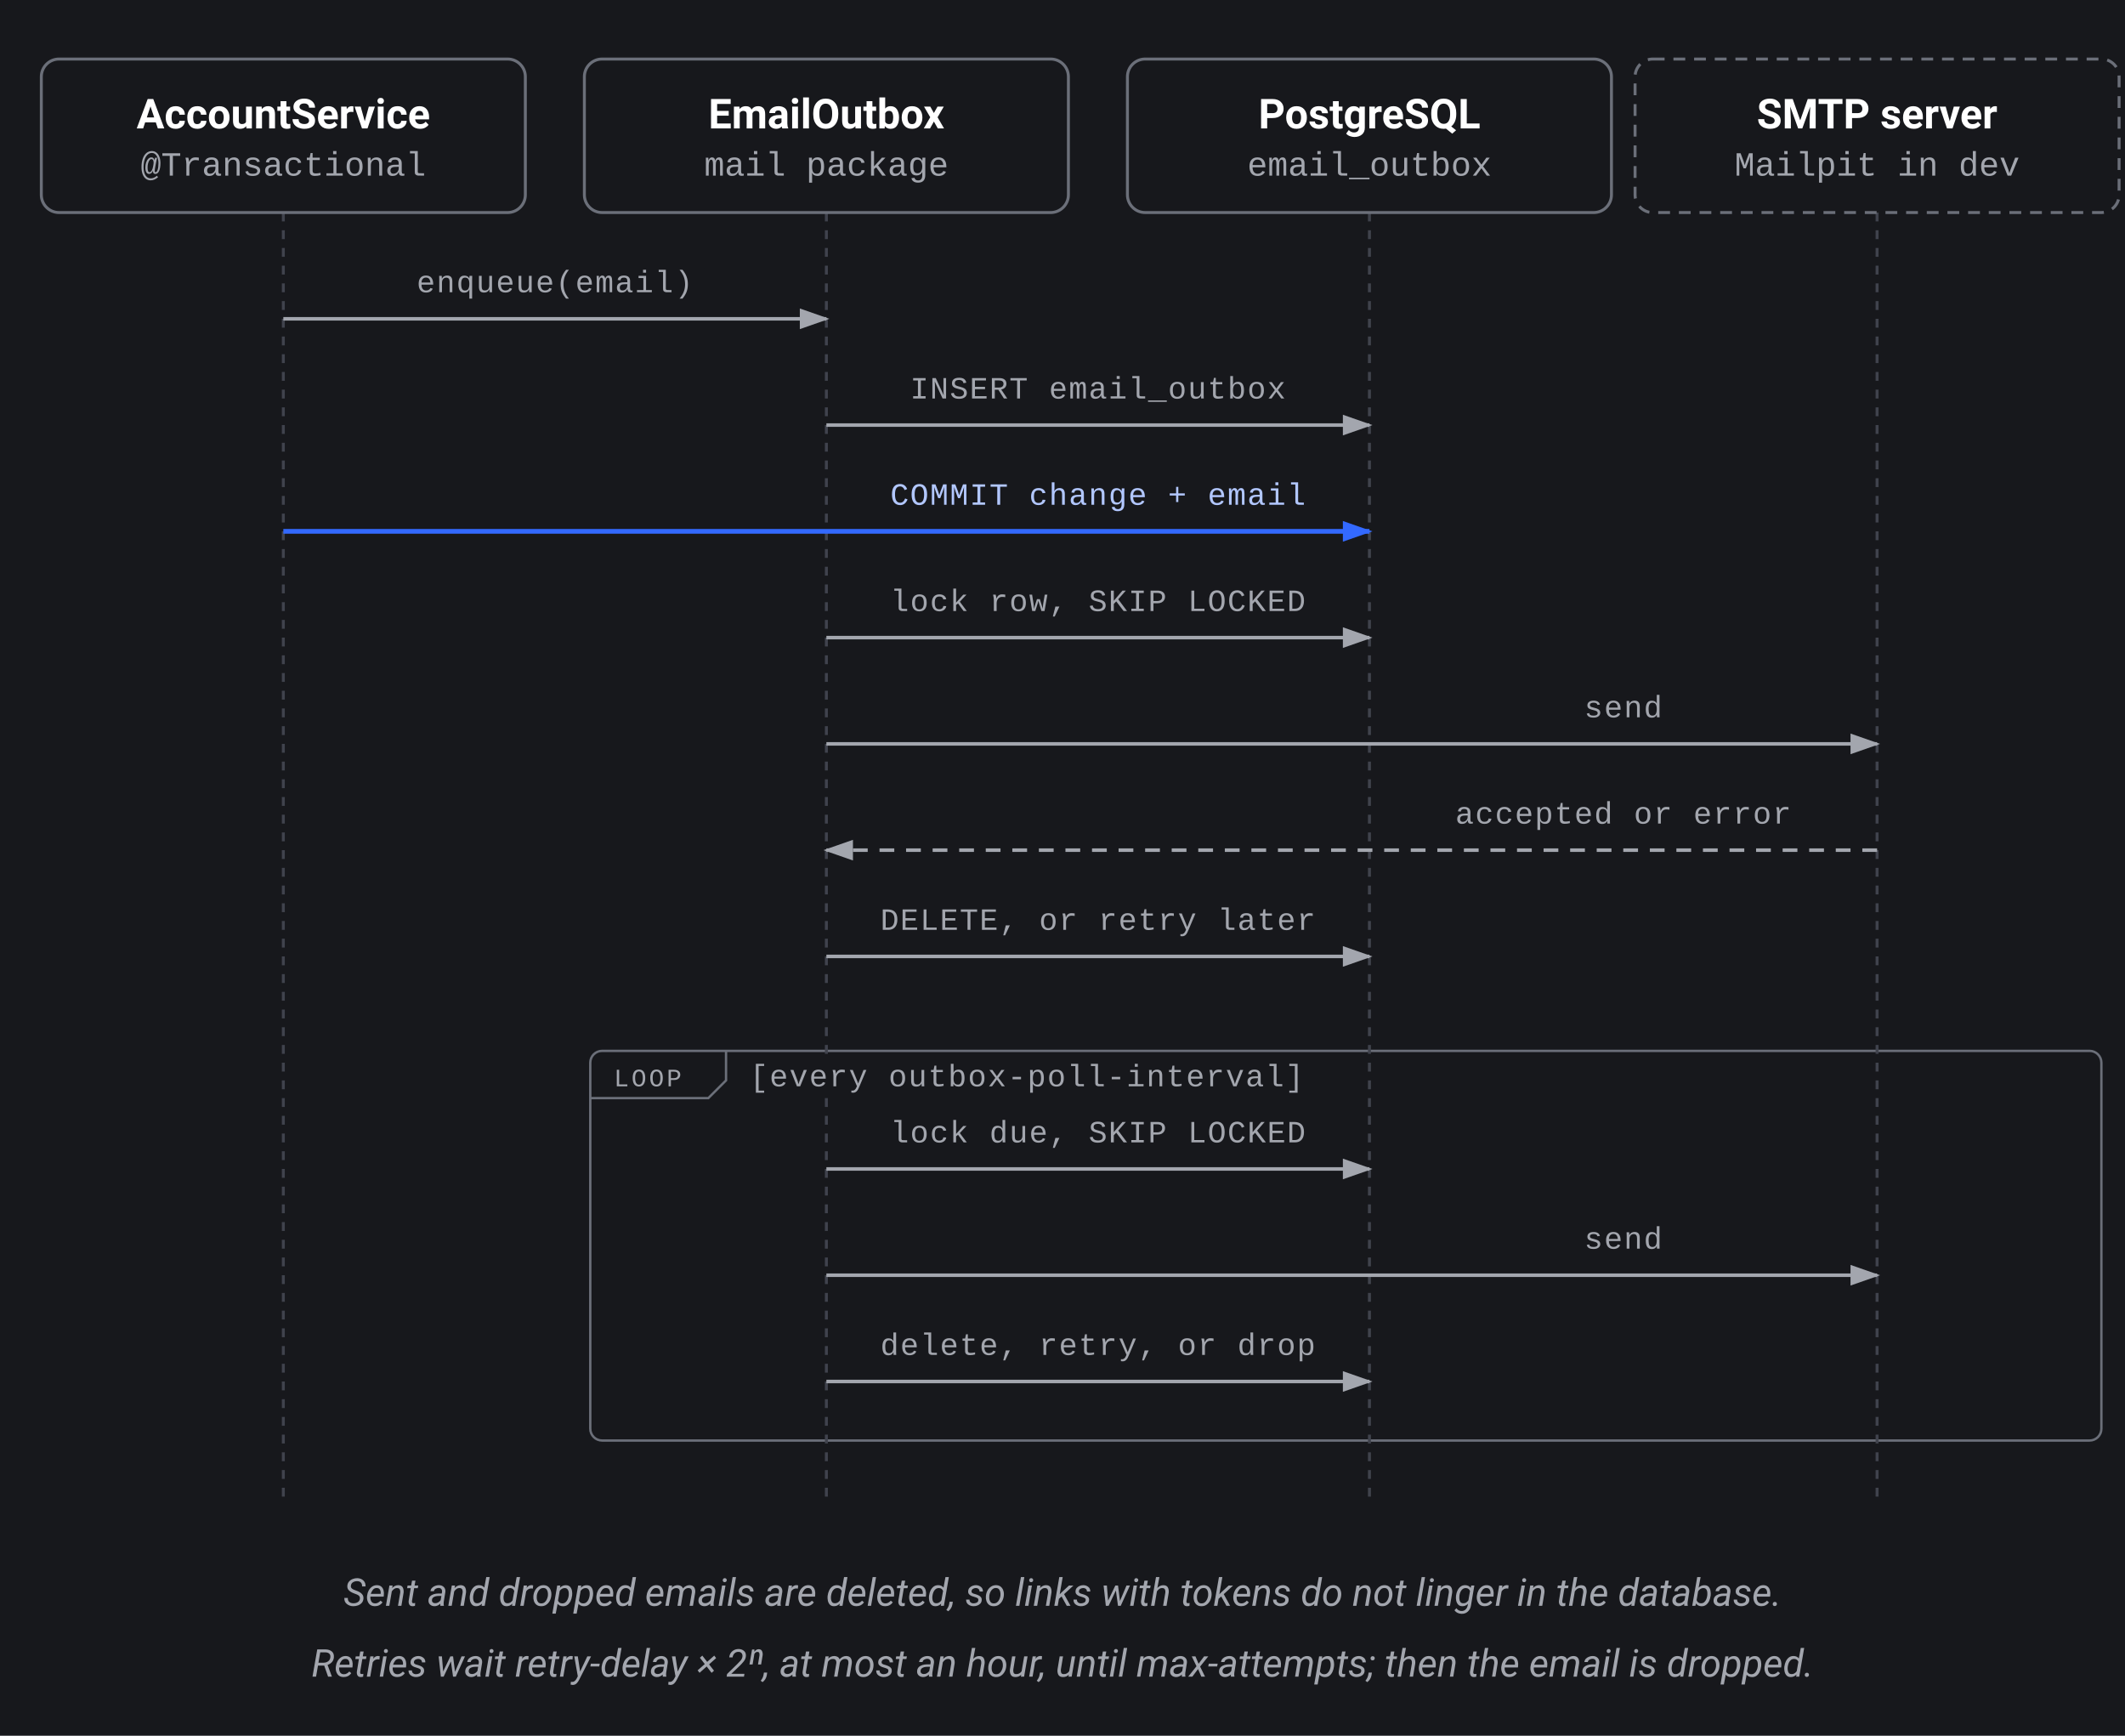
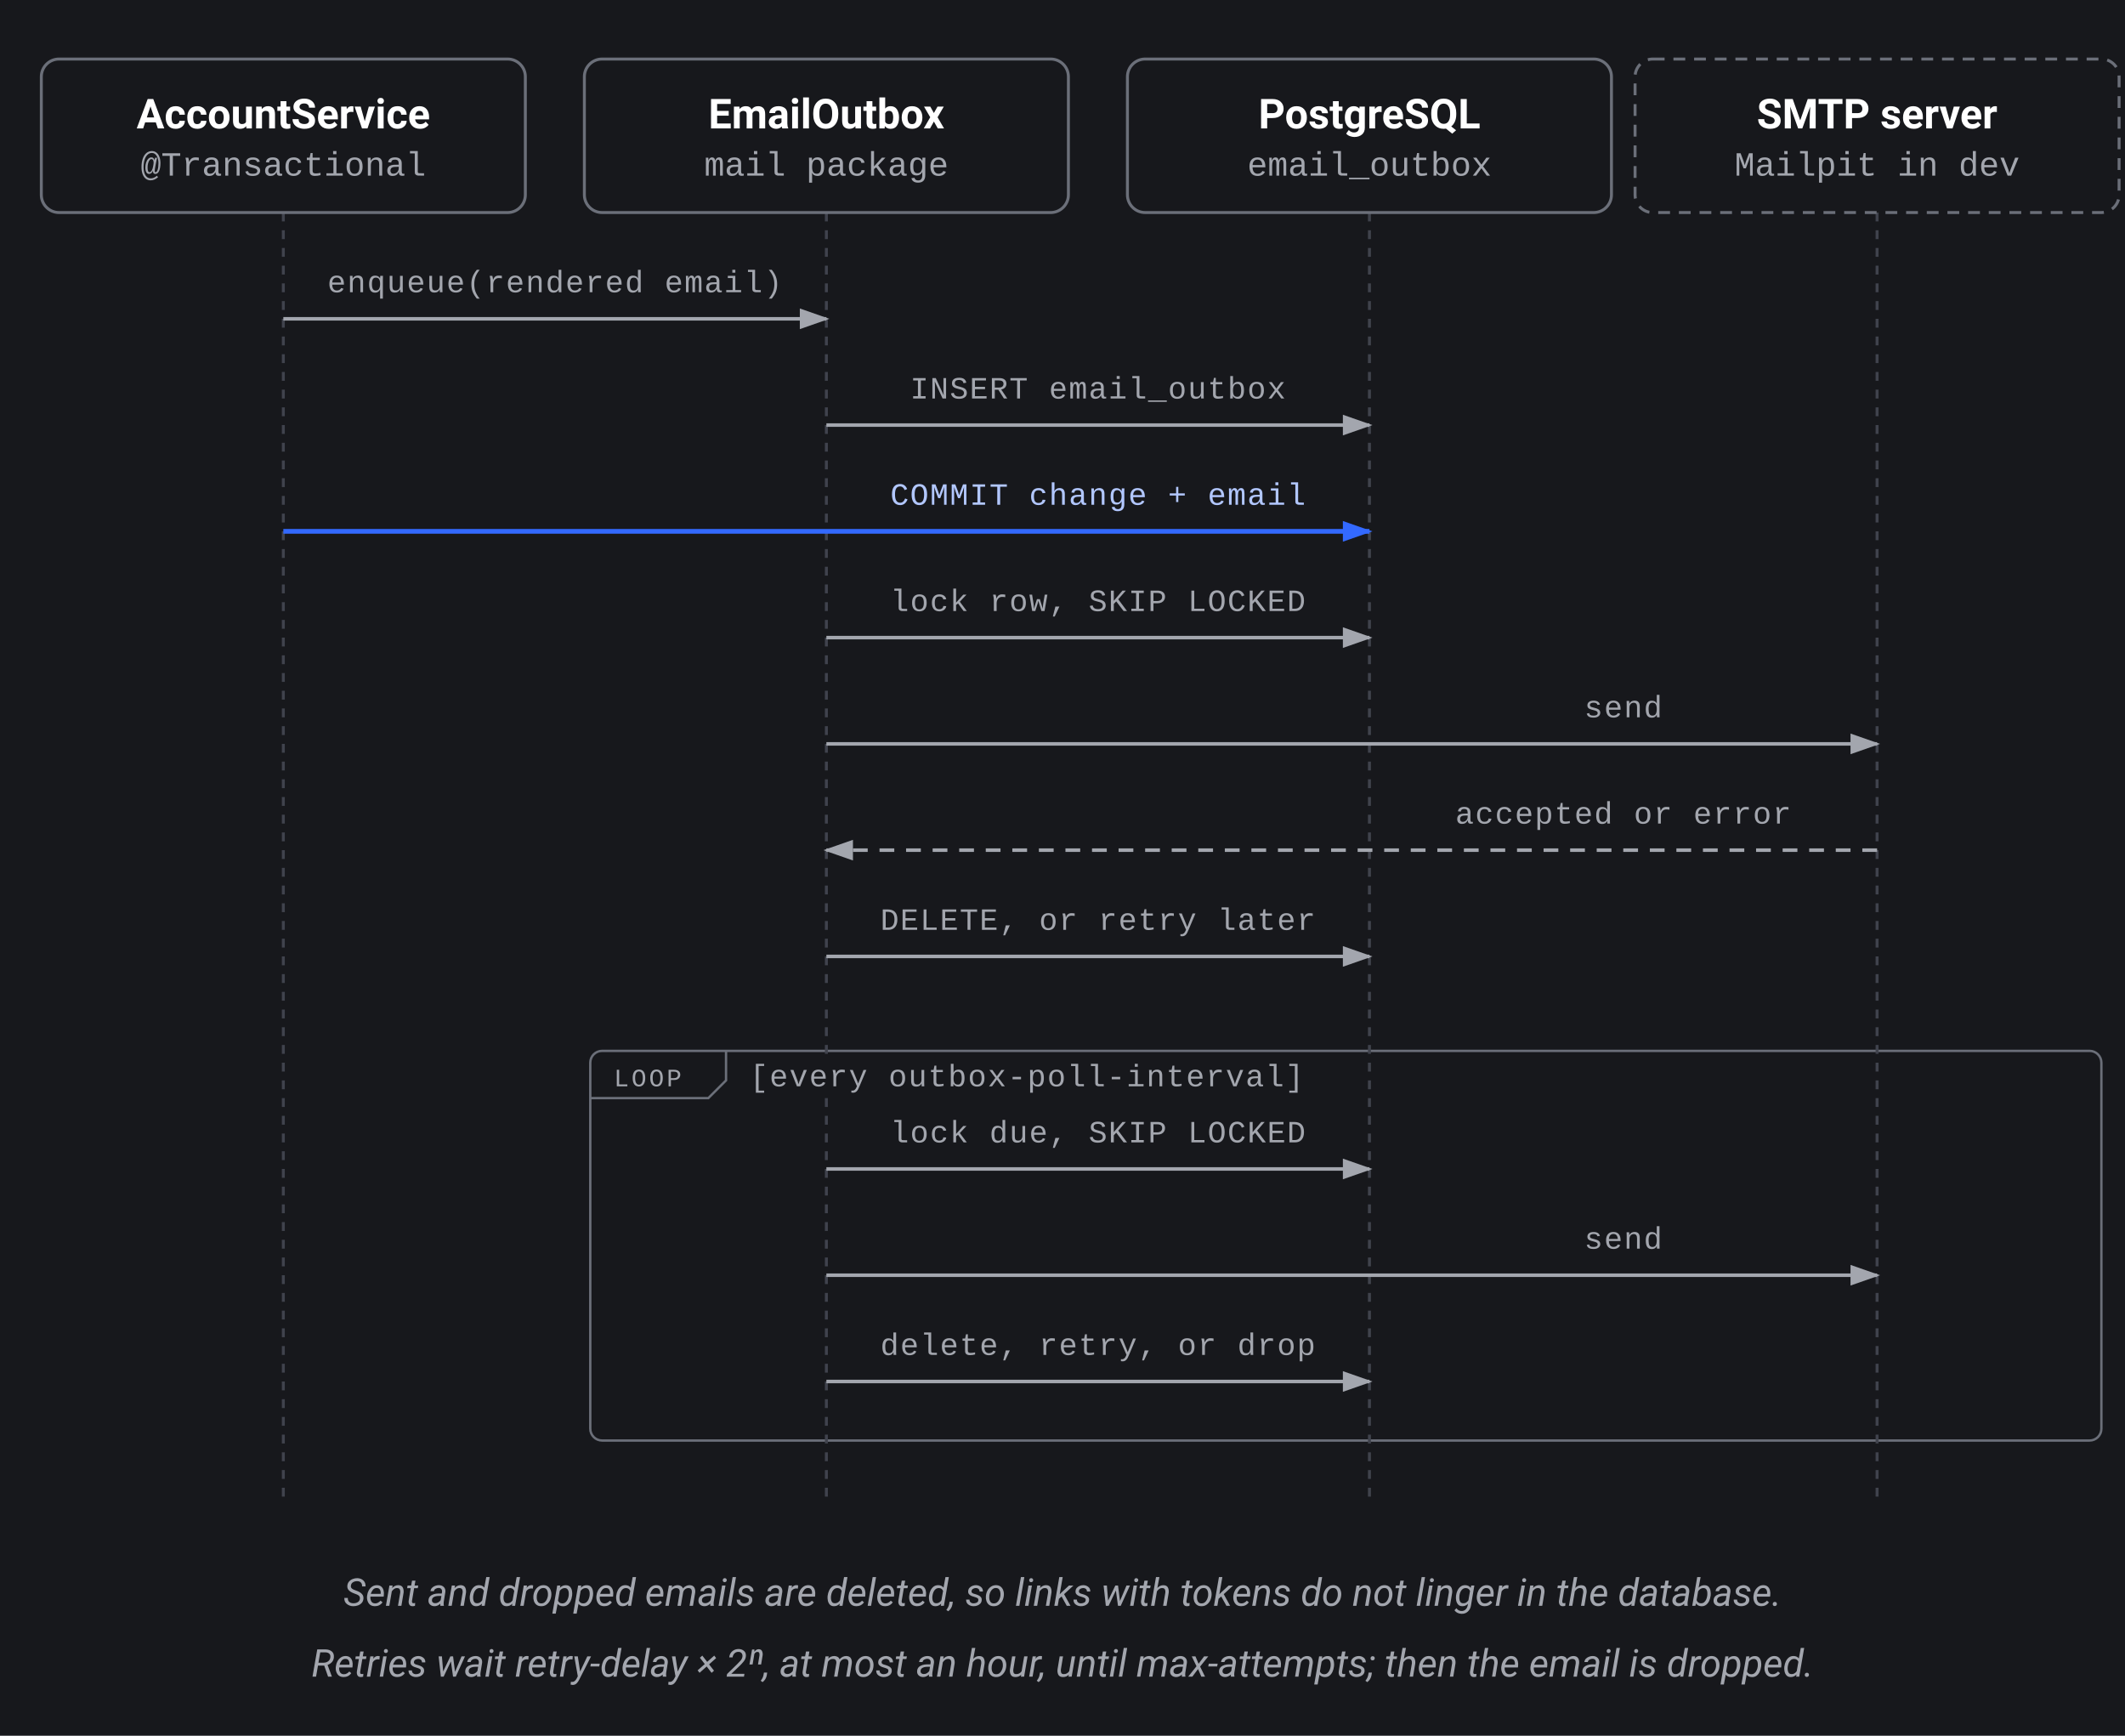
<svg xmlns="http://www.w3.org/2000/svg" viewBox="0 0 720 588" width="720" height="588" role="img" aria-labelledby="email-outbox-title email-outbox-desc">
  <defs>
    <style>
text{font-family:-apple-system, BlinkMacSystemFont, 'Segoe UI', Roboto, 'Helvetica Neue', Arial, 'Noto Sans', sans-serif} .mono{font-family:ui-monospace, SFMono-Regular, Menlo, Monaco, Consolas, 'Liberation Mono', 'Courier New', monospace}
.name{fill:#ffffff;font-size:14px;font-weight:600}
.sub{fill:#a3a6ae;font-size:11.5px}
.lbl{fill:#a3a6ae;font-size:10.5px;letter-spacing:.04em}
.lbl-accent{fill:#b2c7ff;font-size:10.5px;letter-spacing:.04em}
.tag{fill:#a3a6ae;font-size:8.5px;letter-spacing:.1em}
.note{fill:#a3a6ae;font-size:13px;font-style:italic}
.bg,.mask{fill:#17181c} .mask-zone{fill:#23262f}
.box{fill:#17181c;stroke:#6b6f79;stroke-width:1}
.box-focal{fill:#1b233c;stroke:#3369ff;stroke-width:1.5}
.box-ext{fill:#17181c;stroke:#6b6f79;stroke-width:1;stroke-dasharray:4 3}
.zone{fill:#23262f;stroke:#40434d;stroke-width:.8}
.frame{fill:none;stroke:#6b6f79;stroke-width:.8}
.chip{fill:none;stroke:#40434d;stroke-width:.8}
.w{fill:none;stroke:#a3a6ae;stroke-width:1.2}
.w-accent{fill:none;stroke:#3369ff;stroke-width:1.6}
.dash{stroke-dasharray:5 4}
.life{stroke:#40434d;stroke-width:1;stroke-dasharray:3 3}
.sep{stroke:#40434d;stroke-width:.8}
.m{fill:#a3a6ae} .m-accent{fill:#3369ff} .m-open{fill:none;stroke:#a3a6ae;stroke-width:1.2}
.dot{fill:#ffffff}
</style>
    <marker id="a" markerWidth="10" markerHeight="7" refX="9" refY="3.5" orient="auto" markerUnits="userSpaceOnUse">
      <polygon class="m" points="0 0, 10 3.5, 0 7" />
    </marker>
    <marker id="a-accent" markerWidth="10" markerHeight="7" refX="9" refY="3.5" orient="auto" markerUnits="userSpaceOnUse">
      <polygon class="m-accent" points="0 0, 10 3.5, 0 7" />
    </marker>
    <marker id="a-open" markerWidth="10" markerHeight="7" refX="9" refY="3.5" orient="auto" markerUnits="userSpaceOnUse">
      <polyline class="m-open" points="0 0, 10 3.5, 0 7" />
    </marker>
  </defs>
  <rect class="bg" width="100%" height="100%" />
  <rect class="frame" x="200" y="356" width="512" height="132" rx="4" />
  <path class="frame" d="M200,372 H240 L246,366 V356" />
  <text class="tag mono" x="208" y="368">LOOP</text>
  <line class="life" x1="96" y1="72" x2="96" y2="508" />
  <line class="life" x1="280" y1="72" x2="280" y2="508" />
  <line class="life" x1="464" y1="72" x2="464" y2="508" />
  <line class="life" x1="636" y1="72" x2="636" y2="508" />
  <path class="w" d="M96,108 L280,108" marker-end="url(#a)" />
  <path class="w" d="M280,144 L464,144" marker-end="url(#a)" />
  <path class="w-accent" d="M96,180 L464,180" marker-end="url(#a-accent)" />
  <path class="w" d="M280,216 L464,216" marker-end="url(#a)" />
  <path class="w" d="M280,252 L636,252" marker-end="url(#a)" />
  <path class="w dash" d="M636,288 L280,288" marker-end="url(#a)" />
  <path class="w" d="M280,324 L464,324" marker-end="url(#a)" />
  <path class="w" d="M280,396 L464,396" marker-end="url(#a)" />
  <path class="w" d="M280,432 L636,432" marker-end="url(#a)" />
  <path class="w" d="M280,468 L464,468" marker-end="url(#a)" />
-   <rect class="mask" x="136.5" y="90.6" width="103.0" height="11.6" rx="2" />
-   <text class="lbl mono" x="188.0" y="99" text-anchor="middle">enqueue(email)</text>
+   <rect class="mask" x="105.3" y="90.6" width="165.4" height="11.6" rx="2" />
+   <text class="lbl mono" x="188.0" y="99" text-anchor="middle">enqueue(rendered email)</text>
  <rect class="mask" x="303.2" y="126.6" width="137.7" height="11.6" rx="2" />
  <text class="lbl mono" x="372.0" y="135" text-anchor="middle">INSERT email_outbox</text>
  <rect class="mask" x="296.2" y="162.6" width="151.5" height="11.6" rx="2" />
  <text class="lbl-accent mono" x="372" y="171" text-anchor="middle">COMMIT change + email</text>
  <rect class="mask" x="296.2" y="198.6" width="151.5" height="11.6" rx="2" />
  <text class="lbl mono" x="372.0" y="207" text-anchor="middle">lock row, SKIP LOCKED</text>
  <rect class="mask" x="533.1" y="234.6" width="33.7" height="11.6" rx="2" />
  <text class="lbl mono" x="550" y="243" text-anchor="middle">send</text>
  <rect class="mask" x="488.1" y="270.6" width="123.8" height="11.6" rx="2" />
  <text class="lbl mono" x="550" y="279" text-anchor="middle">accepted or error</text>
  <rect class="mask" x="292.8" y="306.6" width="158.5" height="11.6" rx="2" />
  <text class="lbl mono" x="372.0" y="315" text-anchor="middle">DELETE, or retry later</text>
  <rect class="mask" x="251" y="359" width="200.0" height="12" rx="2" />
  <text class="lbl mono" x="254" y="368">[every outbox-poll-interval]</text>
  <rect class="mask" x="296.2" y="378.6" width="151.5" height="11.6" rx="2" />
  <text class="lbl mono" x="372.0" y="387" text-anchor="middle">lock due, SKIP LOCKED</text>
  <rect class="mask" x="533.1" y="414.6" width="33.7" height="11.6" rx="2" />
  <text class="lbl mono" x="550" y="423" text-anchor="middle">send</text>
  <rect class="mask" x="292.8" y="450.6" width="158.5" height="11.6" rx="2" />
  <text class="lbl mono" x="372.0" y="459" text-anchor="middle">delete, retry, or drop</text>
  <text class="note" x="360" y="544" text-anchor="middle">Sent and dropped emails are deleted, so links with tokens do not linger in the database.</text>
  <text class="note" x="360" y="568" text-anchor="middle">Retries wait retry-delay × 2ⁿ, at most an hour, until max-attempts; then the email is dropped.</text>
  <rect class="mask" x="14.0" y="20" width="164" height="52" rx="6" />
  <rect class="box" x="14.0" y="20" width="164" height="52" rx="6" />
  <text class="name" x="96.0" y="43.5" text-anchor="middle">AccountService</text>
  <text class="sub mono" x="96.0" y="59.5" text-anchor="middle">@Transactional</text>
  <rect class="mask" x="198.0" y="20" width="164" height="52" rx="6" />
  <rect class="box" x="198.0" y="20" width="164" height="52" rx="6" />
  <text class="name" x="280.0" y="43.5" text-anchor="middle">EmailOutbox</text>
  <text class="sub mono" x="280.0" y="59.5" text-anchor="middle">mail package</text>
  <rect class="mask" x="382.0" y="20" width="164" height="52" rx="6" />
  <rect class="box" x="382.0" y="20" width="164" height="52" rx="6" />
  <text class="name" x="464.0" y="43.5" text-anchor="middle">PostgreSQL</text>
  <text class="sub mono" x="464.0" y="59.5" text-anchor="middle">email_outbox</text>
  <rect class="mask" x="554.0" y="20" width="164" height="52" rx="6" />
  <rect class="box-ext" x="554.0" y="20" width="164" height="52" rx="6" />
  <text class="name" x="636.0" y="43.5" text-anchor="middle">SMTP server</text>
  <text class="sub mono" x="636.0" y="59.5" text-anchor="middle">Mailpit in dev</text>
</svg>
